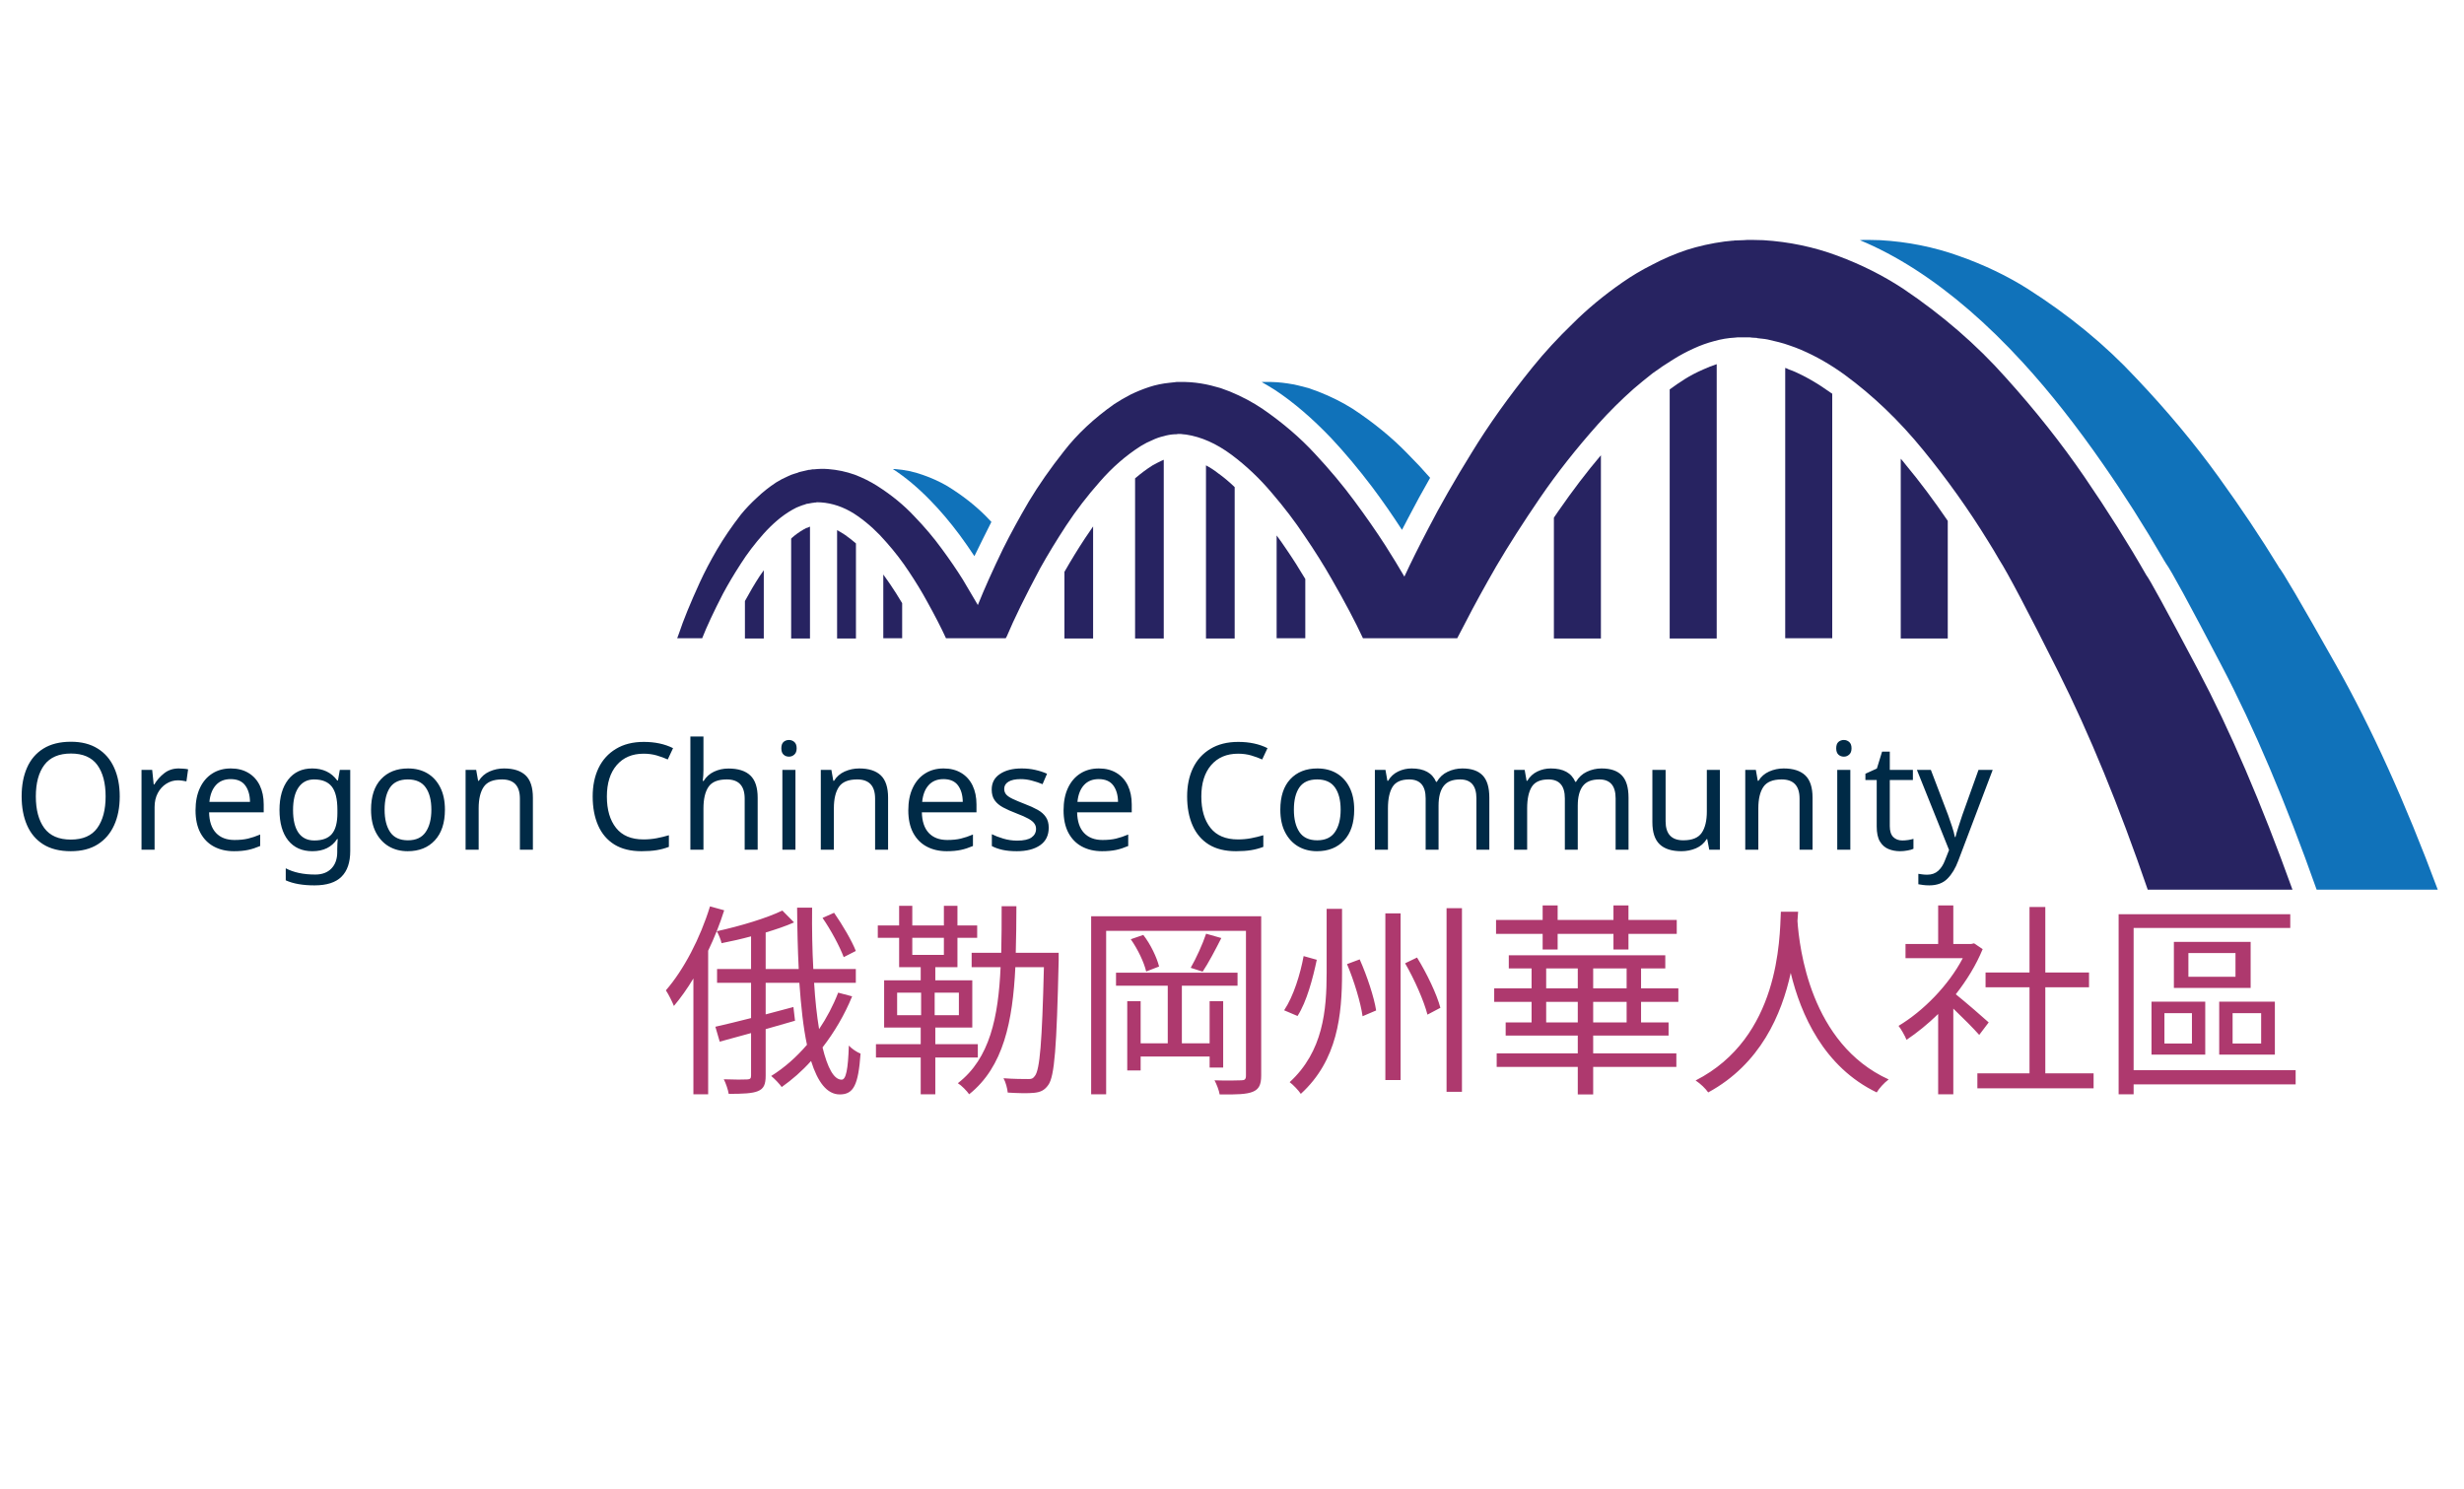
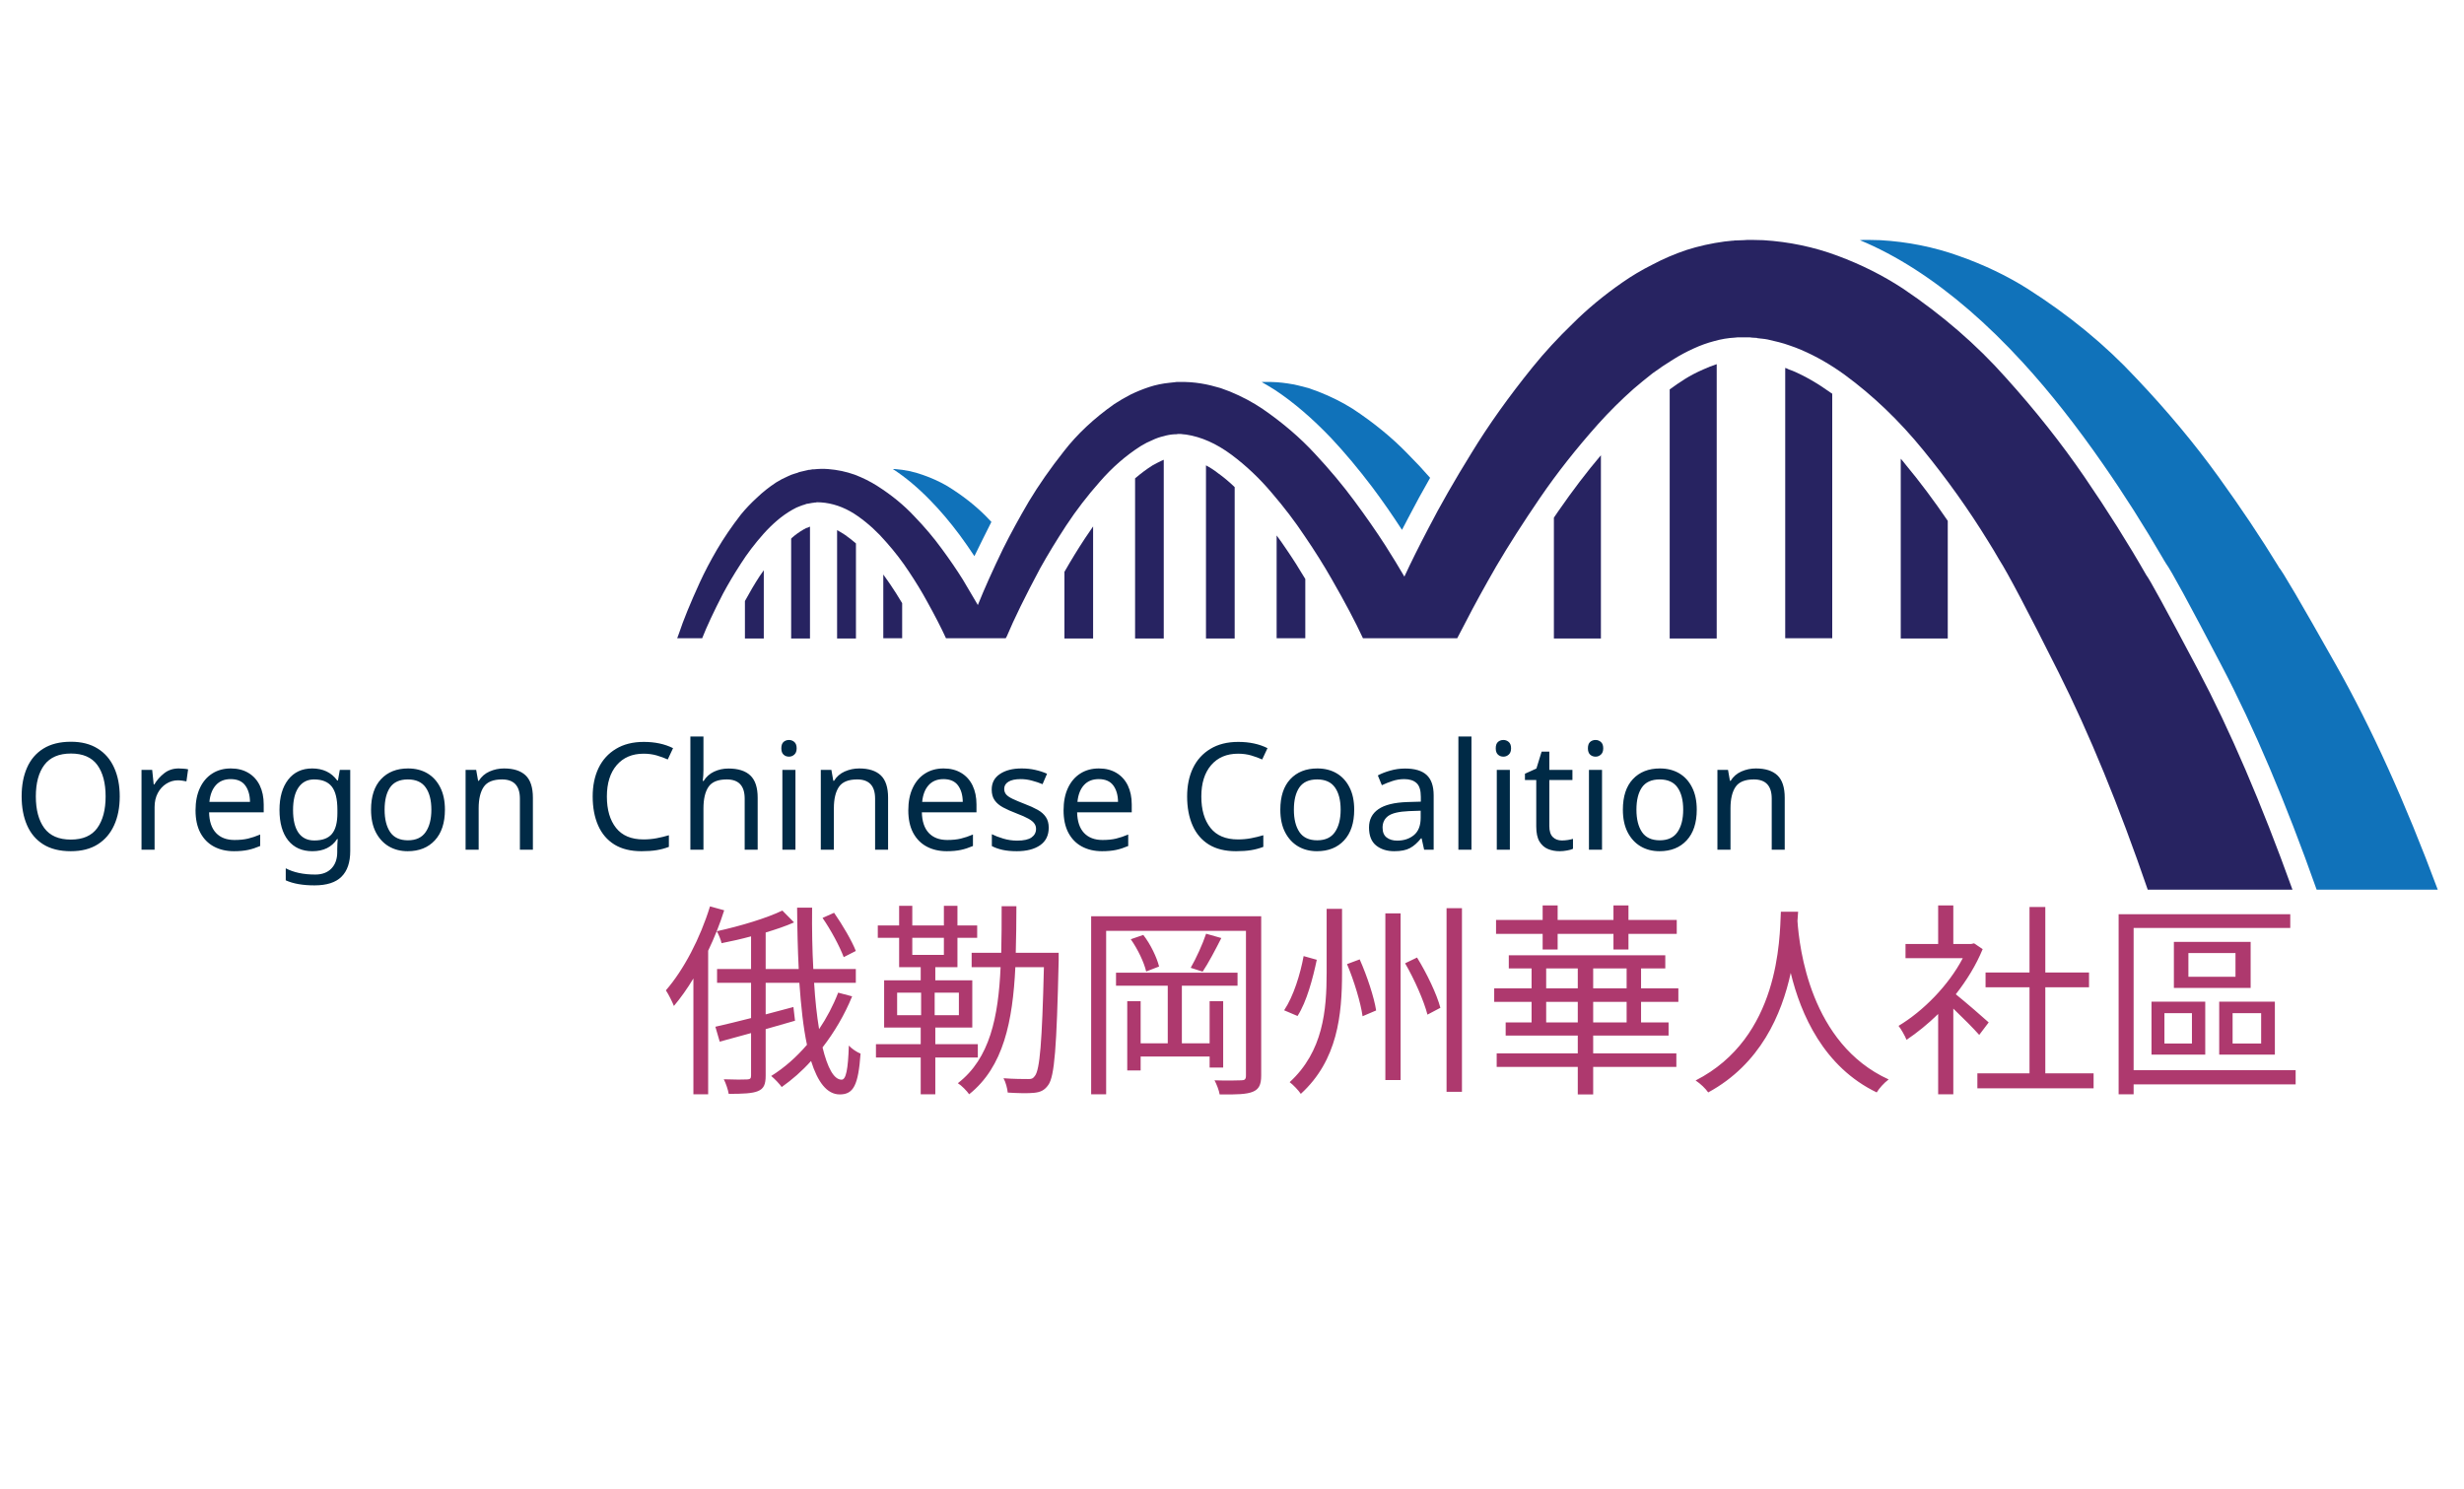
<svg xmlns="http://www.w3.org/2000/svg" width="480pt" height="290pt" viewBox="0 0 480 290" version="1.1">
  <g id="surface2" transform="matrix(1.034733,0,0,1.034733,25.1916,-6.390078)" data-tpl_matrix="1,0,0,1,-0.5,-0.5">
    <path style="stroke:none;fill-rule:evenodd;fill:rgb(6.275%,44.706%,72.941%);fill-opacity:1" d="M 150.801 100.398 C 152.668 102.301 154.516 104.484 156.352 106.949 C 157.285 108.215 158.199 109.535 159.102 110.898 C 159.633 109.801 160.168 108.715 160.699 107.648 C 161.234 106.551 161.766 105.484 162.301 104.449 C 161.965 104.082 161.617 103.715 161.25 103.352 C 159.184 101.285 156.766 99.398 154 97.699 C 152.566 96.867 151.035 96.168 149.398 95.602 C 147.734 95 145.984 94.633 144.148 94.5 C 144.016 94.5 143.883 94.5 143.75 94.5 C 146.082 96 148.434 97.965 150.801 100.398 " />
    <path style="stroke:none;fill-rule:evenodd;fill:rgb(6.275%,44.706%,72.941%);fill-opacity:1" d="M 215.75 79.648 C 219.215 81.949 222.715 84.949 226.25 88.648 C 228.816 91.383 231.398 94.465 234 97.898 C 235.898 100.434 237.766 103.117 239.602 105.949 C 239.965 105.215 240.352 104.484 240.75 103.75 C 242.117 101.117 243.5 98.582 244.898 96.148 C 243.566 94.617 242.148 93.102 240.648 91.602 C 237.75 88.602 234.332 85.801 230.398 83.199 C 228.398 81.934 226.199 80.832 223.801 79.898 C 223.199 79.668 222.602 79.449 222 79.25 C 221.367 79.082 220.715 78.918 220.051 78.75 C 218.75 78.449 217.418 78.25 216.051 78.148 L 215 78.102 C 214.633 78.102 214.25 78.102 213.852 78.102 L 213.25 78.102 L 213.25 78.148 C 214.082 78.617 214.918 79.117 215.75 79.648 " />
    <path style="stroke:none;fill-rule:evenodd;fill:rgb(15.294%,13.725%,38.039%);fill-opacity:1" d="M 115.898 119.352 L 115.898 126.398 L 119.449 126.398 L 119.449 113.551 C 119.184 113.918 118.918 114.301 118.648 114.699 C 117.715 116.133 116.801 117.684 115.898 119.352 " />
    <path style="stroke:none;fill-rule:evenodd;fill:rgb(15.294%,13.725%,38.039%);fill-opacity:1" d="M 128 105.398 C 127.867 105.465 127.75 105.516 127.648 105.551 C 127.582 105.582 127.516 105.602 127.449 105.602 L 126.898 105.898 C 126.102 106.367 125.398 106.867 124.801 107.398 L 124.699 107.5 C 124.668 107.535 124.633 107.566 124.602 107.602 L 124.602 126.398 L 128.148 126.398 L 128.148 105.352 L 128.102 105.352 C 128.066 105.383 128.035 105.398 128 105.398 " />
    <path style="stroke:none;fill-rule:evenodd;fill:rgb(15.294%,13.725%,38.039%);fill-opacity:1" d="M 133.25 106 L 133.25 126.398 L 136.801 126.398 L 136.801 108.5 C 136.102 107.898 135.418 107.367 134.75 106.898 C 134.25 106.566 133.75 106.266 133.25 106 " />
    <path style="stroke:none;fill-rule:evenodd;fill:rgb(15.294%,13.725%,38.039%);fill-opacity:1" d="M 141.949 114.352 L 141.949 126.352 L 145.5 126.352 L 145.5 119.75 C 144.766 118.516 144.016 117.332 143.25 116.199 C 142.816 115.566 142.383 114.949 141.949 114.352 " />
    <path style="stroke:none;fill-rule:evenodd;fill:rgb(15.294%,13.725%,38.039%);fill-opacity:1" d="M 176.051 113.852 L 176.051 126.398 L 181.449 126.398 L 181.449 105.301 C 180.984 106 180.484 106.734 179.949 107.5 C 178.648 109.465 177.352 111.582 176.051 113.852 " />
    <path style="stroke:none;fill-rule:evenodd;fill:rgb(15.294%,13.725%,38.039%);fill-opacity:1" d="M 192.648 93.801 C 191.582 94.465 190.484 95.285 189.352 96.25 L 189.352 126.398 L 194.75 126.398 L 194.75 92.75 C 194.617 92.816 194.465 92.883 194.301 92.949 C 193.801 93.184 193.25 93.465 192.648 93.801 " />
    <path style="stroke:none;fill-rule:evenodd;fill:rgb(15.294%,13.725%,38.039%);fill-opacity:1" d="M 202.699 93.801 L 202.699 126.398 L 208.102 126.398 L 208.102 97.898 C 207.066 96.898 206.035 96.035 205 95.301 C 204.234 94.699 203.465 94.199 202.699 93.801 " />
    <path style="stroke:none;fill-rule:evenodd;fill:rgb(15.294%,13.725%,38.039%);fill-opacity:1" d="M 216 107 L 216 126.352 L 221.398 126.352 L 221.398 115.199 C 220.234 113.234 219.035 111.352 217.801 109.551 C 217.199 108.648 216.602 107.801 216 107 " />
    <path style="stroke:none;fill-rule:evenodd;fill:rgb(15.294%,13.725%,38.039%);fill-opacity:1" d="M 268.199 103.648 L 268.199 126.398 L 277.051 126.398 L 277.051 91.898 C 274.418 95 271.75 98.5 269.051 102.398 C 268.785 102.801 268.5 103.215 268.199 103.648 " />
    <path style="stroke:none;fill-rule:evenodd;fill:rgb(15.294%,13.725%,38.039%);fill-opacity:1" d="M 292.852 77.551 C 291.852 78.184 290.898 78.832 290 79.5 L 290 126.398 L 298.852 126.398 L 298.852 74.75 C 298.016 75.016 297.168 75.352 296.301 75.75 C 295.066 76.285 293.918 76.883 292.852 77.551 " />
    <path style="stroke:none;fill-rule:evenodd;fill:rgb(15.294%,13.725%,38.039%);fill-opacity:1" d="M 313.148 76 C 312.918 75.934 312.684 75.852 312.449 75.75 C 312.215 75.617 311.984 75.516 311.75 75.449 L 311.75 126.352 L 320.602 126.352 L 320.602 80.301 C 320.566 80.266 320.535 80.25 320.5 80.25 C 317.898 78.383 315.449 76.965 313.148 76 " />
    <path style="stroke:none;fill-rule:evenodd;fill:rgb(15.294%,13.725%,38.039%);fill-opacity:1" d="M 333.5 92.551 L 333.5 126.398 L 342.352 126.398 L 342.352 104.25 C 339.715 100.383 337.082 96.867 334.449 93.699 C 334.148 93.301 333.832 92.918 333.5 92.551 " />
    <path style="stroke:none;fill-rule:evenodd;fill:rgb(15.294%,13.725%,38.039%);fill-opacity:1" d="M 407.25 173.699 C 401.383 157.398 395.449 143.582 389.449 132.25 C 383.449 120.918 380.215 115 379.75 114.5 C 376.316 108.5 372.434 102.332 368.102 96 C 363.766 89.668 358.832 83.434 353.301 77.301 C 347.801 71.102 341.332 65.5 333.898 60.5 C 330.133 58.035 326.051 55.984 321.648 54.352 C 317.184 52.684 312.5 51.699 307.602 51.398 L 305.602 51.352 L 304.602 51.352 L 303.898 51.398 L 302.5 51.449 L 302.301 51.449 C 302.266 51.449 302.133 51.465 301.898 51.5 L 301.75 51.5 L 301.301 51.551 L 300.352 51.648 C 297.852 51.984 295.449 52.516 293.148 53.25 C 290.883 54.016 288.75 54.934 286.75 56 C 284.75 57 282.867 58.117 281.102 59.352 C 277.602 61.785 274.484 64.367 271.75 67.102 C 268.949 69.801 266.434 72.535 264.199 75.301 C 259.699 80.867 255.867 86.25 252.699 91.449 C 249.5 96.617 246.785 101.367 244.551 105.699 C 242.785 109.066 241.285 112.082 240.051 114.75 C 238.984 112.918 237.785 110.949 236.449 108.852 C 234.75 106.215 232.801 103.418 230.602 100.449 C 228.434 97.516 225.965 94.566 223.199 91.602 C 220.434 88.602 217.168 85.801 213.398 83.199 C 211.535 81.934 209.465 80.832 207.199 79.898 C 206.602 79.668 206.016 79.449 205.449 79.25 C 204.852 79.082 204.234 78.918 203.602 78.75 C 202.367 78.449 201.102 78.25 199.801 78.148 L 198.801 78.102 C 198.465 78.102 198.117 78.102 197.75 78.102 L 197.148 78.102 L 196.801 78.148 L 195.852 78.25 C 194.516 78.383 193.234 78.648 192 79.051 C 190.801 79.449 189.648 79.918 188.551 80.449 C 187.449 81.016 186.418 81.617 185.449 82.25 C 181.617 84.949 178.449 87.918 175.949 91.148 C 173.418 94.352 171.215 97.5 169.352 100.602 C 167.516 103.734 165.898 106.699 164.5 109.5 C 162.535 113.566 160.949 117.102 159.75 120.102 C 158.918 118.668 157.984 117.082 156.949 115.352 C 155.785 113.484 154.449 111.535 152.949 109.5 C 151.449 107.434 149.715 105.383 147.75 103.352 C 145.816 101.285 143.516 99.398 140.852 97.699 C 139.551 96.867 138.117 96.148 136.551 95.551 C 134.949 94.984 133.285 94.633 131.551 94.5 C 130.715 94.434 129.832 94.449 128.898 94.551 L 128.602 94.551 L 128.352 94.602 L 128.051 94.648 L 127.898 94.648 C 127.801 94.684 127.75 94.699 127.75 94.699 L 127.699 94.699 L 126.398 95 C 126.199 95.035 126 95.102 125.801 95.199 L 125.148 95.398 L 124.551 95.602 C 124.352 95.699 124.168 95.785 124 95.852 C 123.602 96.051 123.215 96.234 122.852 96.398 L 121.801 97 C 120.434 97.898 119.215 98.867 118.148 99.898 C 117.051 100.898 116.051 101.949 115.148 103.051 C 113.418 105.285 111.918 107.484 110.648 109.648 C 109.383 111.816 108.301 113.883 107.398 115.852 C 105.602 119.785 104.301 122.965 103.5 125.398 C 103.367 125.766 103.25 126.082 103.148 126.352 L 107.852 126.352 C 108.715 124.148 110.016 121.367 111.75 118 C 112.715 116.199 113.832 114.316 115.102 112.352 C 116.332 110.418 117.766 108.535 119.398 106.699 C 120.199 105.801 121.066 104.949 122 104.148 C 122.898 103.383 123.852 102.715 124.852 102.148 L 125.602 101.75 C 125.832 101.648 126.082 101.551 126.352 101.449 C 126.484 101.383 126.617 101.332 126.75 101.301 L 127.102 101.199 L 127.5 101.051 C 127.633 101.016 127.75 101 127.852 101 C 128.117 100.934 128.383 100.883 128.648 100.852 L 128.75 100.852 L 129.051 100.801 L 129.301 100.801 L 129.398 100.75 L 129.5 100.75 C 129.965 100.75 130.465 100.785 131 100.852 C 133.168 101.148 135.234 102 137.199 103.398 C 139.133 104.766 140.898 106.383 142.5 108.25 C 144.102 110.051 145.535 111.918 146.801 113.852 C 148.066 115.75 149.184 117.582 150.148 119.352 C 151.648 122.051 152.852 124.383 153.75 126.352 L 165 126.352 C 165.066 126.25 165.133 126.133 165.199 126 C 166.566 122.734 168.668 118.449 171.5 113.148 C 172.934 110.582 174.566 107.898 176.398 105.102 C 178.266 102.266 180.367 99.535 182.699 96.898 C 185.035 94.199 187.617 91.949 190.449 90.148 C 191.148 89.715 191.867 89.352 192.602 89.051 C 193.301 88.715 194.016 88.465 194.75 88.301 C 195.418 88.102 196.082 87.984 196.75 87.949 L 197.051 87.949 L 197.398 87.898 L 198 87.898 L 198.398 87.949 L 198.949 88 C 201.816 88.434 204.668 89.699 207.5 91.801 C 210.266 93.867 212.801 96.266 215.102 99 C 217.398 101.668 219.465 104.383 221.301 107.148 C 223.168 109.883 224.832 112.535 226.301 115.102 C 228.867 119.566 230.852 123.316 232.25 126.352 L 250 126.352 C 250.5 125.418 251.051 124.367 251.648 123.199 C 253.148 120.266 255.051 116.801 257.352 112.801 C 259.684 108.832 262.434 104.535 265.602 99.898 C 268.766 95.266 272.418 90.633 276.551 86 C 278.617 83.699 280.832 81.5 283.199 79.398 C 284.367 78.398 285.566 77.418 286.801 76.449 C 288.035 75.551 289.301 74.699 290.602 73.898 C 291.867 73.102 293.168 72.398 294.5 71.801 C 295.801 71.199 297.102 70.734 298.398 70.398 C 299.699 70.035 300.984 69.816 302.25 69.75 L 302.75 69.699 L 305.102 69.699 L 305.5 69.75 C 305.801 69.785 306.102 69.801 306.398 69.801 L 306.5 69.852 L 306.602 69.852 L 306.898 69.898 L 307.398 69.949 C 307.766 69.984 308.117 70.035 308.449 70.102 C 309.148 70.266 309.852 70.434 310.551 70.602 L 311.602 70.898 L 312.648 71.25 C 313.352 71.484 314.051 71.75 314.75 72.051 C 317.551 73.25 320.285 74.816 322.949 76.75 C 328.316 80.684 333.25 85.418 337.75 90.949 C 342.215 96.418 346.266 102.102 349.898 108 C 350.633 109.168 351.332 110.332 352 111.5 C 353.668 114.102 357.398 121.184 363.199 132.75 C 369 144.316 374.602 157.965 380 173.699 L 407.25 173.699 " />
    <path style="stroke:none;fill-rule:evenodd;fill:rgb(6.275%,44.706%,72.941%);fill-opacity:1" d="M 371.602 93.602 C 375.5 99.199 379.301 105.184 383 111.551 C 383.035 111.648 383.082 111.734 383.148 111.801 L 383.449 112.301 C 384.316 113.434 387.801 119.832 393.898 131.5 C 400 143.133 405.965 157.199 411.801 173.699 L 434.602 173.699 C 428.5 157.301 422.117 143.199 415.449 131.398 C 408.816 119.633 405.215 113.484 404.648 112.949 L 404.648 112.898 C 401.285 107.398 397.516 101.766 393.352 96 C 388.785 89.668 383.582 83.434 377.75 77.301 C 371.984 71.102 365.168 65.5 357.301 60.5 C 353.367 58.035 349.066 55.984 344.398 54.352 C 339.734 52.684 334.816 51.699 329.648 51.398 L 327.551 51.352 L 326.5 51.352 L 325.801 51.398 C 329.199 52.801 332.668 54.633 336.199 56.898 C 343.035 61.301 349.785 67.133 356.449 74.398 C 361.516 79.934 366.566 86.332 371.602 93.602 " />
  </g>
  <g id="surface4">
-     <text style="fill:rgb(0,42,70)" font-family="Droid Serif" font-size="29" transform="matrix(1,0,0,1,2.45,165.55)" xml:space="preserve">Oregon Chinese Community</text>
+     <text style="fill:rgb(0,42,70)" font-family="Droid Serif" font-size="29" transform="matrix(1,0,0,1,2.45,165.55)" xml:space="preserve">Oregon Chinese Coalition</text>
    <text style="fill:rgb(174,57,110)" font-family="Helvetica" font-size="40" transform="matrix(1,0,0,1,129,210)" xml:space="preserve">俄勒岡州華人社區</text>
  </g>
</svg>
